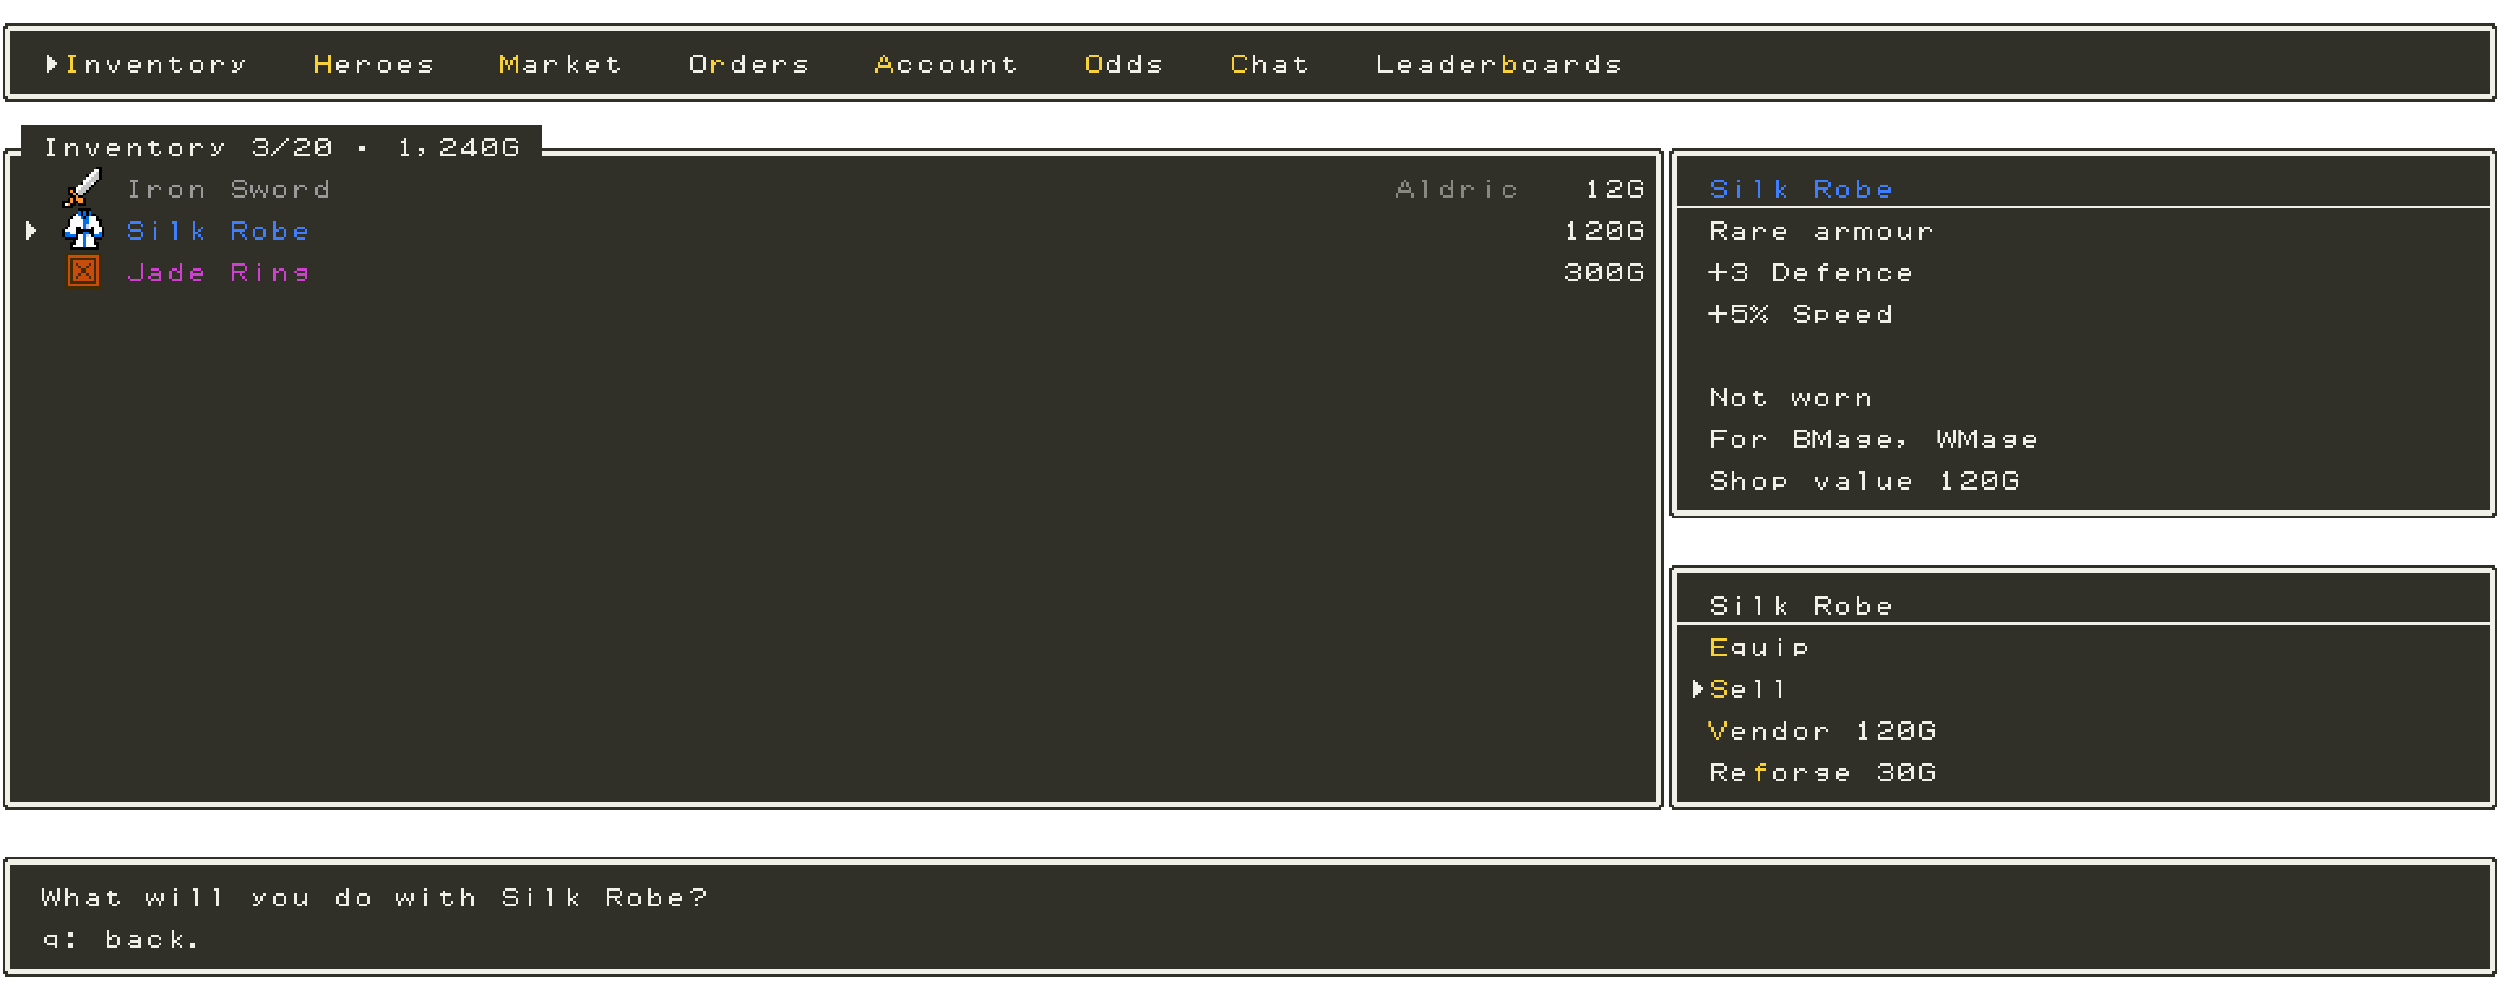
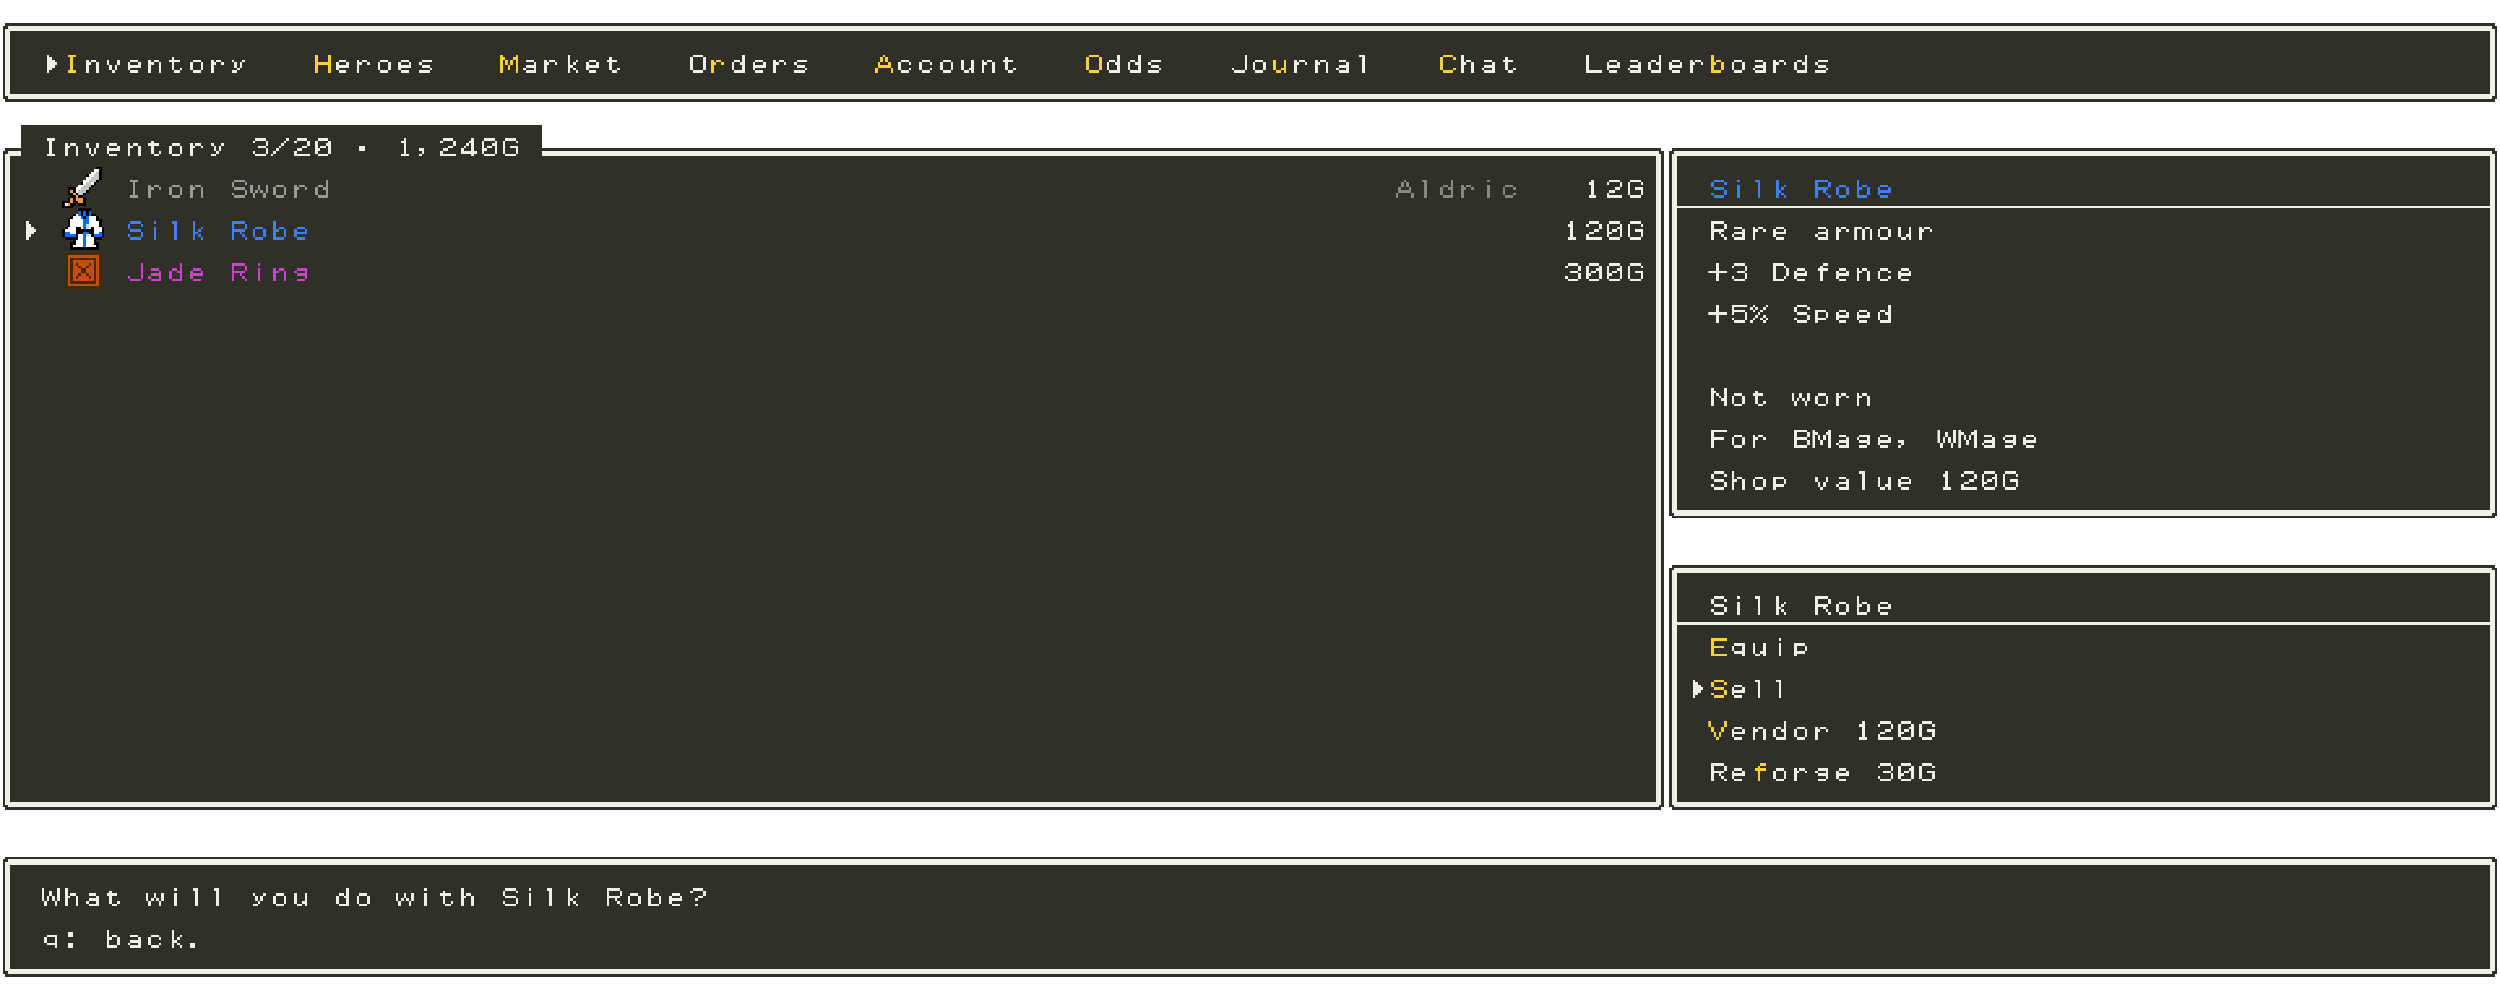
<svg xmlns="http://www.w3.org/2000/svg" viewBox="0 0 960 384" width="960" height="384" shape-rendering="crispEdges">
  <defs>
    <symbol id="g0">
      <path d="M2 5h1v1h-1zM2 6h2v1h-2zM2 7h3v1h-3zM2 8h4v1h-4zM2 9h3v1h-3zM2 10h2v1h-2zM2 11h1v1h-1z" />
    </symbol>
    <symbol id="g1">
      <path d="M2 5h3v1h-3zM3 6h1v1h-1zM3 7h1v1h-1zM3 8h1v1h-1zM3 9h1v1h-1zM3 10h1v1h-1zM2 11h3v1h-3z" />
    </symbol>
    <symbol id="g2">
      <path d="M1 7h1v1h-1zM3 7h2v1h-2zM1 8h2v1h-2zM5 8h1v1h-1zM1 9h1v1h-1zM5 9h1v1h-1zM1 10h1v1h-1zM5 10h1v1h-1zM1 11h1v1h-1zM5 11h1v1h-1z" />
    </symbol>
    <symbol id="g3">
      <path d="M1 7h1v1h-1zM5 7h1v1h-1zM1 8h1v1h-1zM5 8h1v1h-1zM2 9h1v1h-1zM4 9h1v1h-1zM2 10h1v1h-1zM4 10h1v1h-1zM3 11h1v1h-1z" />
    </symbol>
    <symbol id="g4">
      <path d="M2 7h3v1h-3zM1 8h1v1h-1zM5 8h1v1h-1zM1 9h5v1h-5zM1 10h1v1h-1zM2 11h3v1h-3z" />
    </symbol>
    <symbol id="g5">
      <path d="M2 6h1v1h-1zM1 7h4v1h-4zM2 8h1v1h-1zM2 9h1v1h-1zM2 10h1v1h-1zM5 10h1v1h-1zM3 11h2v1h-2z" />
    </symbol>
    <symbol id="g6">
      <path d="M2 7h3v1h-3zM1 8h1v1h-1zM5 8h1v1h-1zM1 9h1v1h-1zM5 9h1v1h-1zM1 10h1v1h-1zM5 10h1v1h-1zM2 11h3v1h-3z" />
    </symbol>
    <symbol id="g7">
      <path d="M1 7h1v1h-1zM3 7h2v1h-2zM1 8h2v1h-2zM5 8h1v1h-1zM1 9h1v1h-1zM1 10h1v1h-1zM1 11h1v1h-1z" />
    </symbol>
    <symbol id="g8">
      <path d="M1 7h1v1h-1zM5 7h1v1h-1zM2 8h1v1h-1zM4 8h1v1h-1zM2 9h1v1h-1zM4 9h1v1h-1zM3 10h1v1h-1zM1 11h2v1h-2z" />
    </symbol>
    <symbol id="g9">
      <path d="M1 5h1v1h-1zM6 5h1v1h-1zM1 6h1v1h-1zM6 6h1v1h-1zM1 7h1v1h-1zM6 7h1v1h-1zM1 8h6v1h-6zM1 9h1v1h-1zM6 9h1v1h-1zM1 10h1v1h-1zM6 10h1v1h-1zM1 11h1v1h-1zM6 11h1v1h-1z" />
    </symbol>
    <symbol id="g10">
      <path d="M2 7h4v1h-4zM1 8h1v1h-1zM2 9h3v1h-3zM5 10h1v1h-1zM1 11h4v1h-4z" />
    </symbol>
    <symbol id="g11">
      <path d="M0 5h1v1h-1zM6 5h1v1h-1zM0 6h2v1h-2zM5 6h2v1h-2zM0 7h1v1h-1zM2 7h1v1h-1zM4 7h1v1h-1zM6 7h1v1h-1zM0 8h1v1h-1zM2 8h1v1h-1zM4 8h1v1h-1zM6 8h1v1h-1zM0 9h1v1h-1zM3 9h1v1h-1zM6 9h1v1h-1zM0 10h1v1h-1zM3 10h1v1h-1zM6 10h1v1h-1zM0 11h1v1h-1zM6 11h1v1h-1z" />
    </symbol>
    <symbol id="g12">
      <path d="M2 7h3v1h-3zM5 8h1v1h-1zM2 9h4v1h-4zM1 10h1v1h-1zM5 10h1v1h-1zM2 11h4v1h-4z" />
    </symbol>
    <symbol id="g13">
      <path d="M2 5h1v1h-1zM2 6h1v1h-1zM2 7h1v1h-1zM5 7h1v1h-1zM2 8h1v1h-1zM4 8h1v1h-1zM2 9h2v1h-2zM2 10h1v1h-1zM4 10h1v1h-1zM2 11h1v1h-1zM5 11h1v1h-1z" />
    </symbol>
    <symbol id="g14">
      <path d="M2 5h4v1h-4zM1 6h1v1h-1zM6 6h1v1h-1zM1 7h1v1h-1zM6 7h1v1h-1zM1 8h1v1h-1zM6 8h1v1h-1zM1 9h1v1h-1zM6 9h1v1h-1zM1 10h1v1h-1zM6 10h1v1h-1zM2 11h4v1h-4z" />
    </symbol>
    <symbol id="g15">
      <path d="M5 5h1v1h-1zM5 6h1v1h-1zM2 7h2v1h-2zM5 7h1v1h-1zM1 8h1v1h-1zM4 8h2v1h-2zM1 9h1v1h-1zM5 9h1v1h-1zM1 10h1v1h-1zM5 10h1v1h-1zM2 11h4v1h-4z" />
    </symbol>
    <symbol id="g16">
      <path d="M3 5h1v1h-1zM2 6h1v1h-1zM4 6h1v1h-1zM2 7h1v1h-1zM4 7h1v1h-1zM1 8h1v1h-1zM5 8h1v1h-1zM1 9h5v1h-5zM0 10h1v1h-1zM6 10h1v1h-1zM0 11h1v1h-1zM6 11h1v1h-1z" />
    </symbol>
    <symbol id="g17">
      <path d="M2 7h3v1h-3zM1 8h1v1h-1zM5 8h1v1h-1zM1 9h1v1h-1zM1 10h1v1h-1zM5 10h1v1h-1zM2 11h3v1h-3z" />
    </symbol>
    <symbol id="g18">
      <path d="M1 7h1v1h-1zM5 7h1v1h-1zM1 8h1v1h-1zM5 8h1v1h-1zM1 9h1v1h-1zM5 9h1v1h-1zM1 10h1v1h-1zM4 10h2v1h-2zM2 11h2v1h-2zM5 11h1v1h-1z" />
    </symbol>
    <symbol id="g19">
+       <path d="M6 5h1v1h-1zM6 6h1v1h-1zM6 7h1v1h-1zM6 8h1v1h-1zM6 9h1v1h-1zM1 10h1v1h-1zM6 10h1v1h-1zM2 11h4v1h-4z" />
+     </symbol>
+     <symbol id="g20">
+       <path d="M2 5h2v1h-2zM3 6h1v1h-1zM3 7h1v1h-1zM3 8h1v1h-1zM3 9h1v1h-1zM3 10h1v1h-1zM3 11h1v1h-1z" />
+     </symbol>
+     <symbol id="g21">
      <path d="M2 5h4v1h-4zM1 6h1v1h-1zM6 6h1v1h-1zM1 7h1v1h-1zM1 8h1v1h-1zM1 9h1v1h-1zM1 10h1v1h-1zM6 10h1v1h-1zM2 11h4v1h-4z" />
    </symbol>
-     <symbol id="g20">
+     <symbol id="g22">
      <path d="M1 5h1v1h-1zM1 6h1v1h-1zM1 7h1v1h-1zM3 7h2v1h-2zM1 8h2v1h-2zM5 8h1v1h-1zM1 9h1v1h-1zM5 9h1v1h-1zM1 10h1v1h-1zM5 10h1v1h-1zM1 11h1v1h-1zM5 11h1v1h-1z" />
    </symbol>
-     <symbol id="g21">
+     <symbol id="g23">
      <path d="M1 5h1v1h-1zM1 6h1v1h-1zM1 7h1v1h-1zM1 8h1v1h-1zM1 9h1v1h-1zM1 10h1v1h-1zM1 11h6v1h-6z" />
    </symbol>
-     <symbol id="g22">
+     <symbol id="g24">
      <path d="M1 5h1v1h-1zM1 6h1v1h-1zM1 7h1v1h-1zM3 7h2v1h-2zM1 8h2v1h-2zM5 8h1v1h-1zM1 9h1v1h-1zM5 9h1v1h-1zM1 10h1v1h-1zM5 10h1v1h-1zM1 11h4v1h-4z" />
    </symbol>
-     <symbol id="g23">
+     <symbol id="g25">
      <path d="M2 5h4v1h-4zM1 6h1v1h-1zM6 6h1v1h-1zM6 7h1v1h-1zM3 8h3v1h-3zM6 9h1v1h-1zM1 10h1v1h-1zM6 10h1v1h-1zM2 11h4v1h-4z" />
    </symbol>
-     <symbol id="g24">
+     <symbol id="g26">
      <path d="M6 5h1v1h-1zM5 6h1v1h-1zM4 7h1v1h-1zM3 8h1v1h-1zM2 9h1v1h-1zM1 10h1v1h-1zM0 11h1v1h-1z" />
    </symbol>
-     <symbol id="g25">
+     <symbol id="g27">
      <path d="M2 5h4v1h-4zM1 6h1v1h-1zM6 6h1v1h-1zM6 7h1v1h-1zM4 8h2v1h-2zM2 9h2v1h-2zM1 10h1v1h-1zM1 11h6v1h-6z" />
    </symbol>
-     <symbol id="g26">
+     <symbol id="g28">
      <path d="M2 5h4v1h-4zM1 6h1v1h-1zM6 6h1v1h-1zM1 7h1v1h-1zM5 7h2v1h-2zM1 8h1v1h-1zM3 8h2v1h-2zM6 8h1v1h-1zM1 9h2v1h-2zM6 9h1v1h-1zM1 10h1v1h-1zM6 10h1v1h-1zM2 11h4v1h-4z" />
    </symbol>
-     <symbol id="g27">
+     <symbol id="g29">
      <path d="M2 8h2v1h-2zM2 9h2v1h-2z" />
    </symbol>
-     <symbol id="g28">
+     <symbol id="g30">
      <path d="M3 5h1v1h-1zM2 6h2v1h-2zM3 7h1v1h-1zM3 8h1v1h-1zM3 9h1v1h-1zM3 10h1v1h-1zM2 11h3v1h-3z" />
    </symbol>
-     <symbol id="g29">
+     <symbol id="g31">
      <path d="M1 9h2v1h-2zM2 10h1v1h-1zM1 11h1v1h-1z" />
    </symbol>
-     <symbol id="g30">
+     <symbol id="g32">
      <path d="M5 5h1v1h-1zM4 6h2v1h-2zM3 7h1v1h-1zM5 7h1v1h-1zM2 8h1v1h-1zM5 8h1v1h-1zM1 9h1v1h-1zM5 9h1v1h-1zM1 10h6v1h-6zM5 11h1v1h-1z" />
    </symbol>
-     <symbol id="g31">
+     <symbol id="g33">
      <path d="M2 5h4v1h-4zM1 6h1v1h-1zM6 6h1v1h-1zM1 7h1v1h-1zM1 8h1v1h-1zM4 8h3v1h-3zM1 9h1v1h-1zM6 9h1v1h-1zM1 10h1v1h-1zM6 10h1v1h-1zM2 11h4v1h-4z" />
    </symbol>
-     <symbol id="g32">
+     <symbol id="g34">
      <path d="M2 5h4v1h-4zM1 6h1v1h-1zM6 6h1v1h-1zM1 7h1v1h-1zM2 8h4v1h-4zM6 9h1v1h-1zM1 10h1v1h-1zM6 10h1v1h-1zM2 11h4v1h-4z" />
    </symbol>
-     <symbol id="g33">
+     <symbol id="g35">
      <path d="M0 7h1v1h-1zM3 7h1v1h-1zM6 7h1v1h-1zM0 8h1v1h-1zM3 8h1v1h-1zM6 8h1v1h-1zM0 9h1v1h-1zM2 9h1v1h-1zM4 9h1v1h-1zM6 9h1v1h-1zM1 10h1v1h-1zM5 10h1v1h-1zM1 11h1v1h-1zM5 11h1v1h-1z" />
    </symbol>
-     <symbol id="g34">
-       <path d="M2 5h2v1h-2zM3 6h1v1h-1zM3 7h1v1h-1zM3 8h1v1h-1zM3 9h1v1h-1zM3 10h1v1h-1zM3 11h1v1h-1z" />
-     </symbol>
-     <symbol id="g35">
+     <symbol id="g36">
      <path d="M3 5h1v1h-1zM3 7h1v1h-1zM3 8h1v1h-1zM3 9h1v1h-1zM3 10h1v1h-1zM3 11h1v1h-1z" />
    </symbol>
-     <symbol id="g36">
+     <symbol id="g37">
      <path d="M1 5h5v1h-5zM1 6h1v1h-1zM6 6h1v1h-1zM1 7h1v1h-1zM6 7h1v1h-1zM1 8h5v1h-5zM1 9h1v1h-1zM4 9h1v1h-1zM1 10h1v1h-1zM5 10h1v1h-1zM1 11h1v1h-1zM6 11h1v1h-1z" />
-     </symbol>
-     <symbol id="g37">
-       <path d="M6 5h1v1h-1zM6 6h1v1h-1zM6 7h1v1h-1zM6 8h1v1h-1zM6 9h1v1h-1zM1 10h1v1h-1zM6 10h1v1h-1zM2 11h4v1h-4z" />
    </symbol>
    <symbol id="g38">
      <path d="M2 7h4v1h-4zM1 8h1v1h-1zM5 8h1v1h-1zM2 9h4v1h-4zM5 10h1v1h-1zM2 11h3v1h-3z" />
    </symbol>
    <symbol id="g39">
      <path d="M0 7h3v1h-3zM4 7h2v1h-2zM0 8h1v1h-1zM3 8h1v1h-1zM6 8h1v1h-1zM0 9h1v1h-1zM3 9h1v1h-1zM6 9h1v1h-1zM0 10h1v1h-1zM3 10h1v1h-1zM6 10h1v1h-1zM0 11h1v1h-1zM3 11h1v1h-1zM6 11h1v1h-1z" />
    </symbol>
    <symbol id="g40">
      <path d="M3 5h1v1h-1zM3 6h1v1h-1zM3 7h1v1h-1zM0 8h7v1h-7zM3 9h1v1h-1zM3 10h1v1h-1zM3 11h1v1h-1z" />
    </symbol>
    <symbol id="g41">
      <path d="M1 5h4v1h-4zM1 6h1v1h-1zM5 6h1v1h-1zM1 7h1v1h-1zM6 7h1v1h-1zM1 8h1v1h-1zM6 8h1v1h-1zM1 9h1v1h-1zM6 9h1v1h-1zM1 10h1v1h-1zM5 10h1v1h-1zM1 11h4v1h-4z" />
    </symbol>
    <symbol id="g42">
      <path d="M4 5h2v1h-2zM3 6h1v1h-1zM2 7h4v1h-4zM3 8h1v1h-1zM3 9h1v1h-1zM3 10h1v1h-1zM3 11h1v1h-1z" />
    </symbol>
    <symbol id="g43">
      <path d="M1 5h6v1h-6zM1 6h1v1h-1zM1 7h5v1h-5zM1 8h1v1h-1zM6 8h1v1h-1zM6 9h1v1h-1zM1 10h1v1h-1zM6 10h1v1h-1zM2 11h4v1h-4z" />
    </symbol>
    <symbol id="g44">
      <path d="M1 5h1v1h-1zM6 5h1v1h-1zM0 6h1v1h-1zM2 6h1v1h-1zM5 6h1v1h-1zM1 7h1v1h-1zM4 7h1v1h-1zM3 8h1v1h-1zM2 9h1v1h-1zM5 9h1v1h-1zM1 10h1v1h-1zM4 10h1v1h-1zM6 10h1v1h-1zM0 11h1v1h-1zM5 11h1v1h-1z" />
    </symbol>
    <symbol id="g45">
      <path d="M1 7h4v1h-4zM1 8h1v1h-1zM5 8h1v1h-1zM1 9h1v1h-1zM5 9h1v1h-1zM1 10h4v1h-4zM1 11h1v1h-1z" />
    </symbol>
    <symbol id="g46">
      <path d="M1 5h1v1h-1zM6 5h1v1h-1zM1 6h2v1h-2zM6 6h1v1h-1zM1 7h1v1h-1zM3 7h1v1h-1zM6 7h1v1h-1zM1 8h1v1h-1zM4 8h1v1h-1zM6 8h1v1h-1zM1 9h1v1h-1zM5 9h2v1h-2zM1 10h1v1h-1zM6 10h1v1h-1zM1 11h1v1h-1zM6 11h1v1h-1z" />
    </symbol>
    <symbol id="g47">
      <path d="M1 5h6v1h-6zM1 6h1v1h-1zM1 7h1v1h-1zM1 8h5v1h-5zM1 9h1v1h-1zM1 10h1v1h-1zM1 11h1v1h-1z" />
    </symbol>
    <symbol id="g48">
      <path d="M1 5h5v1h-5zM1 6h1v1h-1zM6 6h1v1h-1zM1 7h1v1h-1zM6 7h1v1h-1zM1 8h5v1h-5zM1 9h1v1h-1zM6 9h1v1h-1zM1 10h1v1h-1zM6 10h1v1h-1zM1 11h5v1h-5z" />
    </symbol>
    <symbol id="g49">
      <path d="M0 5h1v1h-1zM6 5h1v1h-1zM0 6h1v1h-1zM3 6h1v1h-1zM6 6h1v1h-1zM0 7h1v1h-1zM3 7h1v1h-1zM6 7h1v1h-1zM0 8h1v1h-1zM2 8h1v1h-1zM4 8h1v1h-1zM6 8h1v1h-1zM0 9h1v1h-1zM2 9h1v1h-1zM4 9h1v1h-1zM6 9h1v1h-1zM1 10h1v1h-1zM5 10h1v1h-1zM1 11h1v1h-1zM5 11h1v1h-1z" />
    </symbol>
    <symbol id="g50">
      <path d="M1 5h6v1h-6zM1 6h1v1h-1zM1 7h1v1h-1zM1 8h5v1h-5zM1 9h1v1h-1zM1 10h1v1h-1zM1 11h6v1h-6z" />
    </symbol>
    <symbol id="g51">
      <path d="M2 7h4v1h-4zM1 8h1v1h-1zM5 8h1v1h-1zM1 9h1v1h-1zM5 9h1v1h-1zM2 10h4v1h-4zM5 11h1v1h-1z" />
    </symbol>
    <symbol id="g52">
      <path d="M0 5h1v1h-1zM6 5h1v1h-1zM0 6h1v1h-1zM6 6h1v1h-1zM1 7h1v1h-1zM5 7h1v1h-1zM1 8h1v1h-1zM5 8h1v1h-1zM2 9h1v1h-1zM4 9h1v1h-1zM2 10h1v1h-1zM4 10h1v1h-1zM3 11h1v1h-1z" />
    </symbol>
    <symbol id="g53">
      <path d="M2 5h4v1h-4zM1 6h1v1h-1zM6 6h1v1h-1zM6 7h1v1h-1zM4 8h2v1h-2zM3 9h1v1h-1zM3 11h1v1h-1z" />
    </symbol>
    <symbol id="g54">
      <path d="M2 6h2v1h-2zM2 7h2v1h-2zM2 10h2v1h-2zM2 11h2v1h-2z" />
    </symbol>
    <symbol id="g55">
      <path d="M1 10h2v1h-2zM1 11h2v1h-2z" />
    </symbol>
  </defs>
  <g id="w-tab">
    <path fill="#303028" d="M2 9H958V10H959V38H958V39H2V38H1V10H2Z" />
    <g fill="#f0f0e8">
      <rect x="3" y="10" width="954" height="1" />
      <rect x="2" y="11" width="956" height="1" />
      <rect x="2" y="36" width="956" height="1" />
      <rect x="3" y="37" width="954" height="1" />
      <rect x="2" y="12" width="2" height="24" />
      <rect x="956" y="12" width="2" height="24" />
    </g>
    <use href="#g0" x="16" y="16" fill="#f0f0e8" />
    <use href="#g1" x="24" y="16" fill="#f8d038" />
    <use href="#g2" x="32" y="16" fill="#f0f0e8" />
    <use href="#g3" x="40" y="16" fill="#f0f0e8" />
    <use href="#g4" x="48" y="16" fill="#f0f0e8" />
    <use href="#g2" x="56" y="16" fill="#f0f0e8" />
    <use href="#g5" x="64" y="16" fill="#f0f0e8" />
    <use href="#g6" x="72" y="16" fill="#f0f0e8" />
    <use href="#g7" x="80" y="16" fill="#f0f0e8" />
    <use href="#g8" x="88" y="16" fill="#f0f0e8" />
    <use href="#g9" x="120" y="16" fill="#f8d038" />
    <use href="#g4" x="128" y="16" fill="#f0f0e8" />
    <use href="#g7" x="136" y="16" fill="#f0f0e8" />
    <use href="#g6" x="144" y="16" fill="#f0f0e8" />
    <use href="#g4" x="152" y="16" fill="#f0f0e8" />
    <use href="#g10" x="160" y="16" fill="#f0f0e8" />
    <use href="#g11" x="192" y="16" fill="#f8d038" />
    <use href="#g12" x="200" y="16" fill="#f0f0e8" />
    <use href="#g7" x="208" y="16" fill="#f0f0e8" />
    <use href="#g13" x="216" y="16" fill="#f0f0e8" />
    <use href="#g4" x="224" y="16" fill="#f0f0e8" />
    <use href="#g5" x="232" y="16" fill="#f0f0e8" />
    <use href="#g14" x="264" y="16" fill="#f0f0e8" />
    <use href="#g7" x="272" y="16" fill="#f8d038" />
    <use href="#g15" x="280" y="16" fill="#f0f0e8" />
    <use href="#g4" x="288" y="16" fill="#f0f0e8" />
    <use href="#g7" x="296" y="16" fill="#f0f0e8" />
    <use href="#g10" x="304" y="16" fill="#f0f0e8" />
    <use href="#g16" x="336" y="16" fill="#f8d038" />
    <use href="#g17" x="344" y="16" fill="#f0f0e8" />
    <use href="#g17" x="352" y="16" fill="#f0f0e8" />
    <use href="#g6" x="360" y="16" fill="#f0f0e8" />
    <use href="#g18" x="368" y="16" fill="#f0f0e8" />
    <use href="#g2" x="376" y="16" fill="#f0f0e8" />
    <use href="#g5" x="384" y="16" fill="#f0f0e8" />
    <use href="#g14" x="416" y="16" fill="#f8d038" />
    <use href="#g15" x="424" y="16" fill="#f0f0e8" />
    <use href="#g15" x="432" y="16" fill="#f0f0e8" />
    <use href="#g10" x="440" y="16" fill="#f0f0e8" />
-     <use href="#g19" x="472" y="16" fill="#f8d038" />
-     <use href="#g20" x="480" y="16" fill="#f0f0e8" />
-     <use href="#g12" x="488" y="16" fill="#f0f0e8" />
-     <use href="#g5" x="496" y="16" fill="#f0f0e8" />
-     <use href="#g21" x="528" y="16" fill="#f0f0e8" />
-     <use href="#g4" x="536" y="16" fill="#f0f0e8" />
-     <use href="#g12" x="544" y="16" fill="#f0f0e8" />
-     <use href="#g15" x="552" y="16" fill="#f0f0e8" />
-     <use href="#g4" x="560" y="16" fill="#f0f0e8" />
-     <use href="#g7" x="568" y="16" fill="#f0f0e8" />
-     <use href="#g22" x="576" y="16" fill="#f8d038" />
-     <use href="#g6" x="584" y="16" fill="#f0f0e8" />
-     <use href="#g12" x="592" y="16" fill="#f0f0e8" />
-     <use href="#g7" x="600" y="16" fill="#f0f0e8" />
-     <use href="#g15" x="608" y="16" fill="#f0f0e8" />
-     <use href="#g10" x="616" y="16" fill="#f0f0e8" />
+     <use href="#g19" x="472" y="16" fill="#f0f0e8" />
+     <use href="#g6" x="480" y="16" fill="#f0f0e8" />
+     <use href="#g18" x="488" y="16" fill="#f8d038" />
+     <use href="#g7" x="496" y="16" fill="#f0f0e8" />
+     <use href="#g2" x="504" y="16" fill="#f0f0e8" />
+     <use href="#g12" x="512" y="16" fill="#f0f0e8" />
+     <use href="#g20" x="520" y="16" fill="#f0f0e8" />
+     <use href="#g21" x="552" y="16" fill="#f8d038" />
+     <use href="#g22" x="560" y="16" fill="#f0f0e8" />
+     <use href="#g12" x="568" y="16" fill="#f0f0e8" />
+     <use href="#g5" x="576" y="16" fill="#f0f0e8" />
+     <use href="#g23" x="608" y="16" fill="#f0f0e8" />
+     <use href="#g4" x="616" y="16" fill="#f0f0e8" />
+     <use href="#g12" x="624" y="16" fill="#f0f0e8" />
+     <use href="#g15" x="632" y="16" fill="#f0f0e8" />
+     <use href="#g4" x="640" y="16" fill="#f0f0e8" />
+     <use href="#g7" x="648" y="16" fill="#f0f0e8" />
+     <use href="#g24" x="656" y="16" fill="#f8d038" />
+     <use href="#g6" x="664" y="16" fill="#f0f0e8" />
+     <use href="#g12" x="672" y="16" fill="#f0f0e8" />
+     <use href="#g7" x="680" y="16" fill="#f0f0e8" />
+     <use href="#g15" x="688" y="16" fill="#f0f0e8" />
+     <use href="#g10" x="696" y="16" fill="#f0f0e8" />
  </g>
  <g id="w-list" transform="translate(0 48)">
    <path fill="#303028" d="M2 9H638V10H639V262H638V263H2V262H1V10H2Z" />
    <g fill="#f0f0e8">
      <rect x="3" y="10" width="634" height="1" />
      <rect x="2" y="11" width="636" height="1" />
      <rect x="2" y="260" width="636" height="1" />
      <rect x="3" y="261" width="634" height="1" />
      <rect x="2" y="12" width="2" height="248" />
      <rect x="636" y="12" width="2" height="248" />
    </g>
    <rect x="8" y="0" width="200" height="16" fill="#303028" />
    <use href="#g1" x="16" y="0" fill="#f0f0e8" />
    <use href="#g2" x="24" y="0" fill="#f0f0e8" />
    <use href="#g3" x="32" y="0" fill="#f0f0e8" />
    <use href="#g4" x="40" y="0" fill="#f0f0e8" />
    <use href="#g2" x="48" y="0" fill="#f0f0e8" />
    <use href="#g5" x="56" y="0" fill="#f0f0e8" />
    <use href="#g6" x="64" y="0" fill="#f0f0e8" />
    <use href="#g7" x="72" y="0" fill="#f0f0e8" />
    <use href="#g8" x="80" y="0" fill="#f0f0e8" />
-     <use href="#g23" x="96" y="0" fill="#f0f0e8" />
-     <use href="#g24" x="104" y="0" fill="#f0f0e8" />
-     <use href="#g25" x="112" y="0" fill="#f0f0e8" />
-     <use href="#g26" x="120" y="0" fill="#f0f0e8" />
-     <use href="#g27" x="136" y="0" fill="#f0f0e8" />
-     <use href="#g28" x="152" y="0" fill="#f0f0e8" />
-     <use href="#g29" x="160" y="0" fill="#f0f0e8" />
-     <use href="#g25" x="168" y="0" fill="#f0f0e8" />
-     <use href="#g30" x="176" y="0" fill="#f0f0e8" />
-     <use href="#g26" x="184" y="0" fill="#f0f0e8" />
-     <use href="#g31" x="192" y="0" fill="#f0f0e8" />
+     <use href="#g25" x="96" y="0" fill="#f0f0e8" />
+     <use href="#g26" x="104" y="0" fill="#f0f0e8" />
+     <use href="#g27" x="112" y="0" fill="#f0f0e8" />
+     <use href="#g28" x="120" y="0" fill="#f0f0e8" />
+     <use href="#g29" x="136" y="0" fill="#f0f0e8" />
+     <use href="#g30" x="152" y="0" fill="#f0f0e8" />
+     <use href="#g31" x="160" y="0" fill="#f0f0e8" />
+     <use href="#g27" x="168" y="0" fill="#f0f0e8" />
+     <use href="#g32" x="176" y="0" fill="#f0f0e8" />
+     <use href="#g28" x="184" y="0" fill="#f0f0e8" />
+     <use href="#g33" x="192" y="0" fill="#f0f0e8" />
    <g transform="translate(24 16)">
      <path fill="#000000" d="M13 0h2v1h-2zM14 1h1v1h-1zM14 2h1v1h-1zM9 3h1v1h-1zM14 3h1v1h-1zM14 4h1v1h-1zM13 5h1v1h-1zM7 6h1v1h-1zM12 6h1v1h-1zM11 7h1v1h-1zM2 8h3v1h-3zM10 8h1v1h-1zM2 9h1v1h-1zM4 9h1v1h-1zM9 9h1v1h-1zM2 10h2v1h-2zM5 10h1v1h-1zM8 10h1v1h-1zM3 11h2v1h-2zM6 11h2v1h-2zM2 12h1v1h-1zM4 12h1v1h-1zM8 12h1v1h-1zM0 13h3v1h-3zM4 13h2v1h-2zM8 13h1v1h-1zM0 14h1v1h-1zM3 14h2v1h-2zM6 14h3v1h-3zM0 15h4v1h-4z" />
      <path fill="#c4c4c4" d="M13 2h1v1h-1zM12 3h2v1h-2zM11 4h3v1h-3zM10 5h3v1h-3zM9 6h2v1h-2zM8 7h3v1h-3zM7 8h3v1h-3zM6 9h3v1h-3zM6 10h2v1h-2z" />
      <path fill="#fc9838" d="M3 9h1v1h-1zM4 10h1v1h-1zM5 11h1v1h-1zM3 12h1v1h-1zM5 12h3v1h-3zM3 13h1v1h-1zM6 13h2v1h-2zM2 14h1v1h-1z" />
      <path fill="#fcfcfc" d="M12 1h2v1h-2zM11 2h2v1h-2zM10 3h2v1h-2zM9 4h2v1h-2zM8 5h2v1h-2zM8 6h1v1h-1zM11 6h1v1h-1zM6 7h2v1h-2zM5 8h2v1h-2zM5 9h1v1h-1zM1 14h1v1h-1z" />
    </g>
    <use href="#g1" x="48" y="16" fill="#9a9a9a" />
    <use href="#g7" x="56" y="16" fill="#9a9a9a" />
    <use href="#g6" x="64" y="16" fill="#9a9a9a" />
    <use href="#g2" x="72" y="16" fill="#9a9a9a" />
-     <use href="#g32" x="88" y="16" fill="#9a9a9a" />
-     <use href="#g33" x="96" y="16" fill="#9a9a9a" />
+     <use href="#g34" x="88" y="16" fill="#9a9a9a" />
+     <use href="#g35" x="96" y="16" fill="#9a9a9a" />
    <use href="#g6" x="104" y="16" fill="#9a9a9a" />
    <use href="#g7" x="112" y="16" fill="#9a9a9a" />
    <use href="#g15" x="120" y="16" fill="#9a9a9a" />
    <use href="#g16" x="536" y="16" fill="#888880" />
-     <use href="#g34" x="544" y="16" fill="#888880" />
+     <use href="#g20" x="544" y="16" fill="#888880" />
    <use href="#g15" x="552" y="16" fill="#888880" />
    <use href="#g7" x="560" y="16" fill="#888880" />
-     <use href="#g35" x="568" y="16" fill="#888880" />
+     <use href="#g36" x="568" y="16" fill="#888880" />
    <use href="#g17" x="576" y="16" fill="#888880" />
-     <use href="#g28" x="608" y="16" fill="#f0f0e8" />
-     <use href="#g25" x="616" y="16" fill="#f0f0e8" />
-     <use href="#g31" x="624" y="16" fill="#f0f0e8" />
+     <use href="#g30" x="608" y="16" fill="#f0f0e8" />
+     <use href="#g27" x="616" y="16" fill="#f0f0e8" />
+     <use href="#g33" x="624" y="16" fill="#f0f0e8" />
    <use href="#g0" x="8" y="32" fill="#f0f0e8" />
    <g transform="translate(24 32)">
      <path fill="#000000" d="M6 0h5v1h-5zM7 1h1v1h-1zM9 1h1v1h-1zM4 2h1v1h-1zM7 2h1v1h-1zM9 2h1v1h-1zM11 2h2v1h-2zM3 3h1v1h-1zM8 3h1v1h-1zM13 3h1v1h-1zM2 4h1v1h-1zM13 4h2v1h-2zM2 5h1v1h-1zM14 5h1v1h-1zM2 6h1v1h-1zM14 6h1v1h-1zM1 7h1v1h-1zM5 7h2v1h-2zM11 7h1v1h-1zM15 7h1v1h-1zM0 8h1v1h-1zM5 8h7v1h-7zM15 8h1v1h-1zM0 9h1v1h-1zM5 9h3v1h-3zM10 9h2v1h-2zM15 9h1v1h-1zM0 10h1v1h-1zM5 10h1v1h-1zM11 10h1v1h-1zM15 10h1v1h-1zM1 11h5v1h-5zM12 11h3v1h-3zM4 12h1v1h-1zM12 12h1v1h-1zM3 13h2v1h-2zM12 13h2v1h-2zM3 14h1v1h-1zM13 14h1v1h-1zM3 15h11v1h-11z" />
      <path fill="#0070ec" d="M6 1h1v1h-1zM8 1h1v1h-1zM10 1h1v1h-1zM6 2h1v1h-1zM8 2h1v1h-1zM10 2h1v1h-1zM7 3h1v1h-1zM9 3h1v1h-1zM8 4h2v1h-2zM8 5h2v1h-2zM8 6h1v1h-1zM8 7h1v1h-1zM1 9h2v1h-2zM8 9h2v1h-2zM14 9h1v1h-1zM1 10h4v1h-4zM8 10h1v1h-1zM12 10h3v1h-3zM8 11h1v1h-1zM8 12h1v1h-1zM8 13h1v1h-1zM8 14h1v1h-1z" />
      <path fill="#c4d4fc" d="M9 6h1v1h-1zM9 7h1v1h-1zM9 10h1v1h-1z" />
      <path fill="#fcfcfc" d="M5 2h1v1h-1zM4 3h3v1h-3zM10 3h3v1h-3zM3 4h5v1h-5zM10 4h3v1h-3zM3 5h5v1h-5zM10 5h4v1h-4zM3 6h5v1h-5zM10 6h4v1h-4zM2 7h3v1h-3zM7 7h1v1h-1zM10 7h1v1h-1zM12 7h3v1h-3zM1 8h4v1h-4zM12 8h3v1h-3zM3 9h2v1h-2zM12 9h2v1h-2zM6 10h2v1h-2zM10 10h1v1h-1zM6 11h2v1h-2zM9 11h3v1h-3zM5 12h3v1h-3zM9 12h3v1h-3zM5 13h3v1h-3zM9 13h3v1h-3zM4 14h4v1h-4zM9 14h4v1h-4z" />
    </g>
-     <use href="#g32" x="48" y="32" fill="#3f7fff" />
-     <use href="#g35" x="56" y="32" fill="#3f7fff" />
-     <use href="#g34" x="64" y="32" fill="#3f7fff" />
+     <use href="#g34" x="48" y="32" fill="#3f7fff" />
+     <use href="#g36" x="56" y="32" fill="#3f7fff" />
+     <use href="#g20" x="64" y="32" fill="#3f7fff" />
    <use href="#g13" x="72" y="32" fill="#3f7fff" />
-     <use href="#g36" x="88" y="32" fill="#3f7fff" />
+     <use href="#g37" x="88" y="32" fill="#3f7fff" />
    <use href="#g6" x="96" y="32" fill="#3f7fff" />
-     <use href="#g22" x="104" y="32" fill="#3f7fff" />
+     <use href="#g24" x="104" y="32" fill="#3f7fff" />
    <use href="#g4" x="112" y="32" fill="#3f7fff" />
-     <use href="#g28" x="600" y="32" fill="#f0f0e8" />
-     <use href="#g25" x="608" y="32" fill="#f0f0e8" />
-     <use href="#g26" x="616" y="32" fill="#f0f0e8" />
-     <use href="#g31" x="624" y="32" fill="#f0f0e8" />
+     <use href="#g30" x="600" y="32" fill="#f0f0e8" />
+     <use href="#g27" x="608" y="32" fill="#f0f0e8" />
+     <use href="#g28" x="616" y="32" fill="#f0f0e8" />
+     <use href="#g33" x="624" y="32" fill="#f0f0e8" />
    <g transform="translate(24 48)">
      <path fill="#402c00" d="M1 1h14v1h-14zM1 2h1v1h-1zM14 2h1v1h-1zM1 3h1v1h-1zM3 3h10v1h-10zM14 3h1v1h-1zM1 4h1v1h-1zM3 4h1v1h-1zM12 4h1v1h-1zM14 4h1v1h-1zM1 5h1v1h-1zM3 5h1v1h-1zM5 5h1v1h-1zM10 5h1v1h-1zM12 5h1v1h-1zM14 5h1v1h-1zM1 6h1v1h-1zM3 6h1v1h-1zM6 6h1v1h-1zM9 6h1v1h-1zM12 6h1v1h-1zM14 6h1v1h-1zM1 7h1v1h-1zM3 7h1v1h-1zM7 7h2v1h-2zM12 7h1v1h-1zM14 7h1v1h-1zM1 8h1v1h-1zM3 8h1v1h-1zM7 8h2v1h-2zM12 8h1v1h-1zM14 8h1v1h-1zM1 9h1v1h-1zM3 9h1v1h-1zM6 9h1v1h-1zM9 9h1v1h-1zM12 9h1v1h-1zM14 9h1v1h-1zM1 10h1v1h-1zM3 10h1v1h-1zM5 10h1v1h-1zM10 10h1v1h-1zM12 10h1v1h-1zM14 10h1v1h-1zM1 11h1v1h-1zM3 11h1v1h-1zM12 11h1v1h-1zM14 11h1v1h-1zM1 12h1v1h-1zM3 12h10v1h-10zM14 12h1v1h-1zM1 13h1v1h-1zM14 13h1v1h-1zM1 14h14v1h-14z" />
      <path fill="#c84c0c" d="M2 2h12v1h-12zM2 3h1v1h-1zM13 3h1v1h-1zM2 4h1v1h-1zM4 4h8v1h-8zM13 4h1v1h-1zM2 5h1v1h-1zM4 5h1v1h-1zM6 5h4v1h-4zM11 5h1v1h-1zM13 5h1v1h-1zM2 6h1v1h-1zM4 6h2v1h-2zM7 6h2v1h-2zM10 6h2v1h-2zM13 6h1v1h-1zM2 7h1v1h-1zM4 7h3v1h-3zM9 7h3v1h-3zM13 7h1v1h-1zM2 8h1v1h-1zM4 8h3v1h-3zM9 8h3v1h-3zM13 8h1v1h-1zM2 9h1v1h-1zM4 9h2v1h-2zM7 9h2v1h-2zM10 9h2v1h-2zM13 9h1v1h-1zM2 10h1v1h-1zM4 10h1v1h-1zM6 10h4v1h-4zM11 10h1v1h-1zM13 10h1v1h-1zM2 11h1v1h-1zM4 11h8v1h-8zM13 11h1v1h-1zM2 12h1v1h-1zM13 12h1v1h-1zM2 13h12v1h-12z" />
    </g>
-     <use href="#g37" x="48" y="48" fill="#d040d0" />
+     <use href="#g19" x="48" y="48" fill="#d040d0" />
    <use href="#g12" x="56" y="48" fill="#d040d0" />
    <use href="#g15" x="64" y="48" fill="#d040d0" />
    <use href="#g4" x="72" y="48" fill="#d040d0" />
-     <use href="#g36" x="88" y="48" fill="#d040d0" />
-     <use href="#g35" x="96" y="48" fill="#d040d0" />
+     <use href="#g37" x="88" y="48" fill="#d040d0" />
+     <use href="#g36" x="96" y="48" fill="#d040d0" />
    <use href="#g2" x="104" y="48" fill="#d040d0" />
    <use href="#g38" x="112" y="48" fill="#d040d0" />
-     <use href="#g23" x="600" y="48" fill="#f0f0e8" />
-     <use href="#g26" x="608" y="48" fill="#f0f0e8" />
-     <use href="#g26" x="616" y="48" fill="#f0f0e8" />
-     <use href="#g31" x="624" y="48" fill="#f0f0e8" />
+     <use href="#g25" x="600" y="48" fill="#f0f0e8" />
+     <use href="#g28" x="608" y="48" fill="#f0f0e8" />
+     <use href="#g28" x="616" y="48" fill="#f0f0e8" />
+     <use href="#g33" x="624" y="48" fill="#f0f0e8" />
  </g>
  <g id="w-detail" transform="translate(0 48)">
    <path fill="#303028" d="M642 9H958V10H959V150H958V151H642V150H641V10H642Z" />
    <g fill="#f0f0e8">
      <rect x="643" y="10" width="314" height="1" />
      <rect x="642" y="11" width="316" height="1" />
      <rect x="642" y="148" width="316" height="1" />
      <rect x="643" y="149" width="314" height="1" />
      <rect x="642" y="12" width="2" height="136" />
      <rect x="956" y="12" width="2" height="136" />
    </g>
-     <use href="#g32" x="656" y="16" fill="#3f7fff" />
-     <use href="#g35" x="664" y="16" fill="#3f7fff" />
-     <use href="#g34" x="672" y="16" fill="#3f7fff" />
+     <use href="#g34" x="656" y="16" fill="#3f7fff" />
+     <use href="#g36" x="664" y="16" fill="#3f7fff" />
+     <use href="#g20" x="672" y="16" fill="#3f7fff" />
    <use href="#g13" x="680" y="16" fill="#3f7fff" />
-     <use href="#g36" x="696" y="16" fill="#3f7fff" />
+     <use href="#g37" x="696" y="16" fill="#3f7fff" />
    <use href="#g6" x="704" y="16" fill="#3f7fff" />
-     <use href="#g22" x="712" y="16" fill="#3f7fff" />
+     <use href="#g24" x="712" y="16" fill="#3f7fff" />
    <use href="#g4" x="720" y="16" fill="#3f7fff" />
    <rect x="642" y="31" width="316" height="1" fill="#f0f0e8" />
-     <use href="#g36" x="656" y="32" fill="#f0f0e8" />
+     <use href="#g37" x="656" y="32" fill="#f0f0e8" />
    <use href="#g12" x="664" y="32" fill="#f0f0e8" />
    <use href="#g7" x="672" y="32" fill="#f0f0e8" />
    <use href="#g4" x="680" y="32" fill="#f0f0e8" />
    <use href="#g12" x="696" y="32" fill="#f0f0e8" />
    <use href="#g7" x="704" y="32" fill="#f0f0e8" />
    <use href="#g39" x="712" y="32" fill="#f0f0e8" />
    <use href="#g6" x="720" y="32" fill="#f0f0e8" />
    <use href="#g18" x="728" y="32" fill="#f0f0e8" />
    <use href="#g7" x="736" y="32" fill="#f0f0e8" />
    <use href="#g40" x="656" y="48" fill="#f0f0e8" />
-     <use href="#g23" x="664" y="48" fill="#f0f0e8" />
+     <use href="#g25" x="664" y="48" fill="#f0f0e8" />
    <use href="#g41" x="680" y="48" fill="#f0f0e8" />
    <use href="#g4" x="688" y="48" fill="#f0f0e8" />
    <use href="#g42" x="696" y="48" fill="#f0f0e8" />
    <use href="#g4" x="704" y="48" fill="#f0f0e8" />
    <use href="#g2" x="712" y="48" fill="#f0f0e8" />
    <use href="#g17" x="720" y="48" fill="#f0f0e8" />
    <use href="#g4" x="728" y="48" fill="#f0f0e8" />
    <use href="#g40" x="656" y="64" fill="#f0f0e8" />
    <use href="#g43" x="664" y="64" fill="#f0f0e8" />
    <use href="#g44" x="672" y="64" fill="#f0f0e8" />
-     <use href="#g32" x="688" y="64" fill="#f0f0e8" />
+     <use href="#g34" x="688" y="64" fill="#f0f0e8" />
    <use href="#g45" x="696" y="64" fill="#f0f0e8" />
    <use href="#g4" x="704" y="64" fill="#f0f0e8" />
    <use href="#g4" x="712" y="64" fill="#f0f0e8" />
    <use href="#g15" x="720" y="64" fill="#f0f0e8" />
    <use href="#g46" x="656" y="96" fill="#f0f0e8" />
    <use href="#g6" x="664" y="96" fill="#f0f0e8" />
    <use href="#g5" x="672" y="96" fill="#f0f0e8" />
-     <use href="#g33" x="688" y="96" fill="#f0f0e8" />
+     <use href="#g35" x="688" y="96" fill="#f0f0e8" />
    <use href="#g6" x="696" y="96" fill="#f0f0e8" />
    <use href="#g7" x="704" y="96" fill="#f0f0e8" />
    <use href="#g2" x="712" y="96" fill="#f0f0e8" />
    <use href="#g47" x="656" y="112" fill="#f0f0e8" />
    <use href="#g6" x="664" y="112" fill="#f0f0e8" />
    <use href="#g7" x="672" y="112" fill="#f0f0e8" />
    <use href="#g48" x="688" y="112" fill="#f0f0e8" />
    <use href="#g11" x="696" y="112" fill="#f0f0e8" />
    <use href="#g12" x="704" y="112" fill="#f0f0e8" />
    <use href="#g38" x="712" y="112" fill="#f0f0e8" />
    <use href="#g4" x="720" y="112" fill="#f0f0e8" />
-     <use href="#g29" x="728" y="112" fill="#f0f0e8" />
+     <use href="#g31" x="728" y="112" fill="#f0f0e8" />
    <use href="#g49" x="744" y="112" fill="#f0f0e8" />
    <use href="#g11" x="752" y="112" fill="#f0f0e8" />
    <use href="#g12" x="760" y="112" fill="#f0f0e8" />
    <use href="#g38" x="768" y="112" fill="#f0f0e8" />
    <use href="#g4" x="776" y="112" fill="#f0f0e8" />
-     <use href="#g32" x="656" y="128" fill="#f0f0e8" />
-     <use href="#g20" x="664" y="128" fill="#f0f0e8" />
+     <use href="#g34" x="656" y="128" fill="#f0f0e8" />
+     <use href="#g22" x="664" y="128" fill="#f0f0e8" />
    <use href="#g6" x="672" y="128" fill="#f0f0e8" />
    <use href="#g45" x="680" y="128" fill="#f0f0e8" />
    <use href="#g3" x="696" y="128" fill="#f0f0e8" />
    <use href="#g12" x="704" y="128" fill="#f0f0e8" />
-     <use href="#g34" x="712" y="128" fill="#f0f0e8" />
+     <use href="#g20" x="712" y="128" fill="#f0f0e8" />
    <use href="#g18" x="720" y="128" fill="#f0f0e8" />
    <use href="#g4" x="728" y="128" fill="#f0f0e8" />
-     <use href="#g28" x="744" y="128" fill="#f0f0e8" />
-     <use href="#g25" x="752" y="128" fill="#f0f0e8" />
-     <use href="#g26" x="760" y="128" fill="#f0f0e8" />
-     <use href="#g31" x="768" y="128" fill="#f0f0e8" />
+     <use href="#g30" x="744" y="128" fill="#f0f0e8" />
+     <use href="#g27" x="752" y="128" fill="#f0f0e8" />
+     <use href="#g28" x="760" y="128" fill="#f0f0e8" />
+     <use href="#g33" x="768" y="128" fill="#f0f0e8" />
  </g>
  <g id="w-menu" transform="translate(0 208)">
    <path fill="#303028" d="M642 9H958V10H959V102H958V103H642V102H641V10H642Z" />
    <g fill="#f0f0e8">
      <rect x="643" y="10" width="314" height="1" />
      <rect x="642" y="11" width="316" height="1" />
      <rect x="642" y="100" width="316" height="1" />
      <rect x="643" y="101" width="314" height="1" />
      <rect x="642" y="12" width="2" height="88" />
      <rect x="956" y="12" width="2" height="88" />
    </g>
-     <use href="#g32" x="656" y="16" fill="#f0f0e8" />
-     <use href="#g35" x="664" y="16" fill="#f0f0e8" />
-     <use href="#g34" x="672" y="16" fill="#f0f0e8" />
+     <use href="#g34" x="656" y="16" fill="#f0f0e8" />
+     <use href="#g36" x="664" y="16" fill="#f0f0e8" />
+     <use href="#g20" x="672" y="16" fill="#f0f0e8" />
    <use href="#g13" x="680" y="16" fill="#f0f0e8" />
-     <use href="#g36" x="696" y="16" fill="#f0f0e8" />
+     <use href="#g37" x="696" y="16" fill="#f0f0e8" />
    <use href="#g6" x="704" y="16" fill="#f0f0e8" />
-     <use href="#g22" x="712" y="16" fill="#f0f0e8" />
+     <use href="#g24" x="712" y="16" fill="#f0f0e8" />
    <use href="#g4" x="720" y="16" fill="#f0f0e8" />
    <rect x="642" y="31" width="316" height="1" fill="#f0f0e8" />
    <use href="#g50" x="656" y="32" fill="#f8d038" />
    <use href="#g51" x="664" y="32" fill="#f0f0e8" />
    <use href="#g18" x="672" y="32" fill="#f0f0e8" />
-     <use href="#g35" x="680" y="32" fill="#f0f0e8" />
+     <use href="#g36" x="680" y="32" fill="#f0f0e8" />
    <use href="#g45" x="688" y="32" fill="#f0f0e8" />
    <use href="#g0" x="648" y="48" fill="#f0f0e8" />
-     <use href="#g32" x="656" y="48" fill="#f8d038" />
+     <use href="#g34" x="656" y="48" fill="#f8d038" />
    <use href="#g4" x="664" y="48" fill="#f0f0e8" />
-     <use href="#g34" x="672" y="48" fill="#f0f0e8" />
-     <use href="#g34" x="680" y="48" fill="#f0f0e8" />
+     <use href="#g20" x="672" y="48" fill="#f0f0e8" />
+     <use href="#g20" x="680" y="48" fill="#f0f0e8" />
    <use href="#g52" x="656" y="64" fill="#f8d038" />
    <use href="#g4" x="664" y="64" fill="#f0f0e8" />
    <use href="#g2" x="672" y="64" fill="#f0f0e8" />
    <use href="#g15" x="680" y="64" fill="#f0f0e8" />
    <use href="#g6" x="688" y="64" fill="#f0f0e8" />
    <use href="#g7" x="696" y="64" fill="#f0f0e8" />
-     <use href="#g28" x="712" y="64" fill="#f0f0e8" />
-     <use href="#g25" x="720" y="64" fill="#f0f0e8" />
-     <use href="#g26" x="728" y="64" fill="#f0f0e8" />
-     <use href="#g31" x="736" y="64" fill="#f0f0e8" />
-     <use href="#g36" x="656" y="80" fill="#f0f0e8" />
+     <use href="#g30" x="712" y="64" fill="#f0f0e8" />
+     <use href="#g27" x="720" y="64" fill="#f0f0e8" />
+     <use href="#g28" x="728" y="64" fill="#f0f0e8" />
+     <use href="#g33" x="736" y="64" fill="#f0f0e8" />
+     <use href="#g37" x="656" y="80" fill="#f0f0e8" />
    <use href="#g4" x="664" y="80" fill="#f0f0e8" />
    <use href="#g42" x="672" y="80" fill="#f8d038" />
    <use href="#g6" x="680" y="80" fill="#f0f0e8" />
    <use href="#g7" x="688" y="80" fill="#f0f0e8" />
    <use href="#g38" x="696" y="80" fill="#f0f0e8" />
    <use href="#g4" x="704" y="80" fill="#f0f0e8" />
-     <use href="#g23" x="720" y="80" fill="#f0f0e8" />
-     <use href="#g26" x="728" y="80" fill="#f0f0e8" />
-     <use href="#g31" x="736" y="80" fill="#f0f0e8" />
+     <use href="#g25" x="720" y="80" fill="#f0f0e8" />
+     <use href="#g28" x="728" y="80" fill="#f0f0e8" />
+     <use href="#g33" x="736" y="80" fill="#f0f0e8" />
  </g>
  <g id="w-message" transform="translate(0 320)">
    <path fill="#303028" d="M2 9H958V10H959V54H958V55H2V54H1V10H2Z" />
    <g fill="#f0f0e8">
      <rect x="3" y="10" width="954" height="1" />
      <rect x="2" y="11" width="956" height="1" />
      <rect x="2" y="52" width="956" height="1" />
      <rect x="3" y="53" width="954" height="1" />
      <rect x="2" y="12" width="2" height="40" />
      <rect x="956" y="12" width="2" height="40" />
    </g>
    <use href="#g49" x="16" y="16" fill="#f0f0e8" />
-     <use href="#g20" x="24" y="16" fill="#f0f0e8" />
+     <use href="#g22" x="24" y="16" fill="#f0f0e8" />
    <use href="#g12" x="32" y="16" fill="#f0f0e8" />
    <use href="#g5" x="40" y="16" fill="#f0f0e8" />
-     <use href="#g33" x="56" y="16" fill="#f0f0e8" />
-     <use href="#g35" x="64" y="16" fill="#f0f0e8" />
-     <use href="#g34" x="72" y="16" fill="#f0f0e8" />
-     <use href="#g34" x="80" y="16" fill="#f0f0e8" />
+     <use href="#g35" x="56" y="16" fill="#f0f0e8" />
+     <use href="#g36" x="64" y="16" fill="#f0f0e8" />
+     <use href="#g20" x="72" y="16" fill="#f0f0e8" />
+     <use href="#g20" x="80" y="16" fill="#f0f0e8" />
    <use href="#g8" x="96" y="16" fill="#f0f0e8" />
    <use href="#g6" x="104" y="16" fill="#f0f0e8" />
    <use href="#g18" x="112" y="16" fill="#f0f0e8" />
    <use href="#g15" x="128" y="16" fill="#f0f0e8" />
    <use href="#g6" x="136" y="16" fill="#f0f0e8" />
-     <use href="#g33" x="152" y="16" fill="#f0f0e8" />
-     <use href="#g35" x="160" y="16" fill="#f0f0e8" />
+     <use href="#g35" x="152" y="16" fill="#f0f0e8" />
+     <use href="#g36" x="160" y="16" fill="#f0f0e8" />
    <use href="#g5" x="168" y="16" fill="#f0f0e8" />
-     <use href="#g20" x="176" y="16" fill="#f0f0e8" />
-     <use href="#g32" x="192" y="16" fill="#f0f0e8" />
-     <use href="#g35" x="200" y="16" fill="#f0f0e8" />
-     <use href="#g34" x="208" y="16" fill="#f0f0e8" />
+     <use href="#g22" x="176" y="16" fill="#f0f0e8" />
+     <use href="#g34" x="192" y="16" fill="#f0f0e8" />
+     <use href="#g36" x="200" y="16" fill="#f0f0e8" />
+     <use href="#g20" x="208" y="16" fill="#f0f0e8" />
    <use href="#g13" x="216" y="16" fill="#f0f0e8" />
-     <use href="#g36" x="232" y="16" fill="#f0f0e8" />
+     <use href="#g37" x="232" y="16" fill="#f0f0e8" />
    <use href="#g6" x="240" y="16" fill="#f0f0e8" />
-     <use href="#g22" x="248" y="16" fill="#f0f0e8" />
+     <use href="#g24" x="248" y="16" fill="#f0f0e8" />
    <use href="#g4" x="256" y="16" fill="#f0f0e8" />
    <use href="#g53" x="264" y="16" fill="#f0f0e8" />
    <use href="#g51" x="16" y="32" fill="#f0f0e8" />
    <use href="#g54" x="24" y="32" fill="#f0f0e8" />
-     <use href="#g22" x="40" y="32" fill="#f0f0e8" />
+     <use href="#g24" x="40" y="32" fill="#f0f0e8" />
    <use href="#g12" x="48" y="32" fill="#f0f0e8" />
    <use href="#g17" x="56" y="32" fill="#f0f0e8" />
    <use href="#g13" x="64" y="32" fill="#f0f0e8" />
    <use href="#g55" x="72" y="32" fill="#f0f0e8" />
  </g>
</svg>
